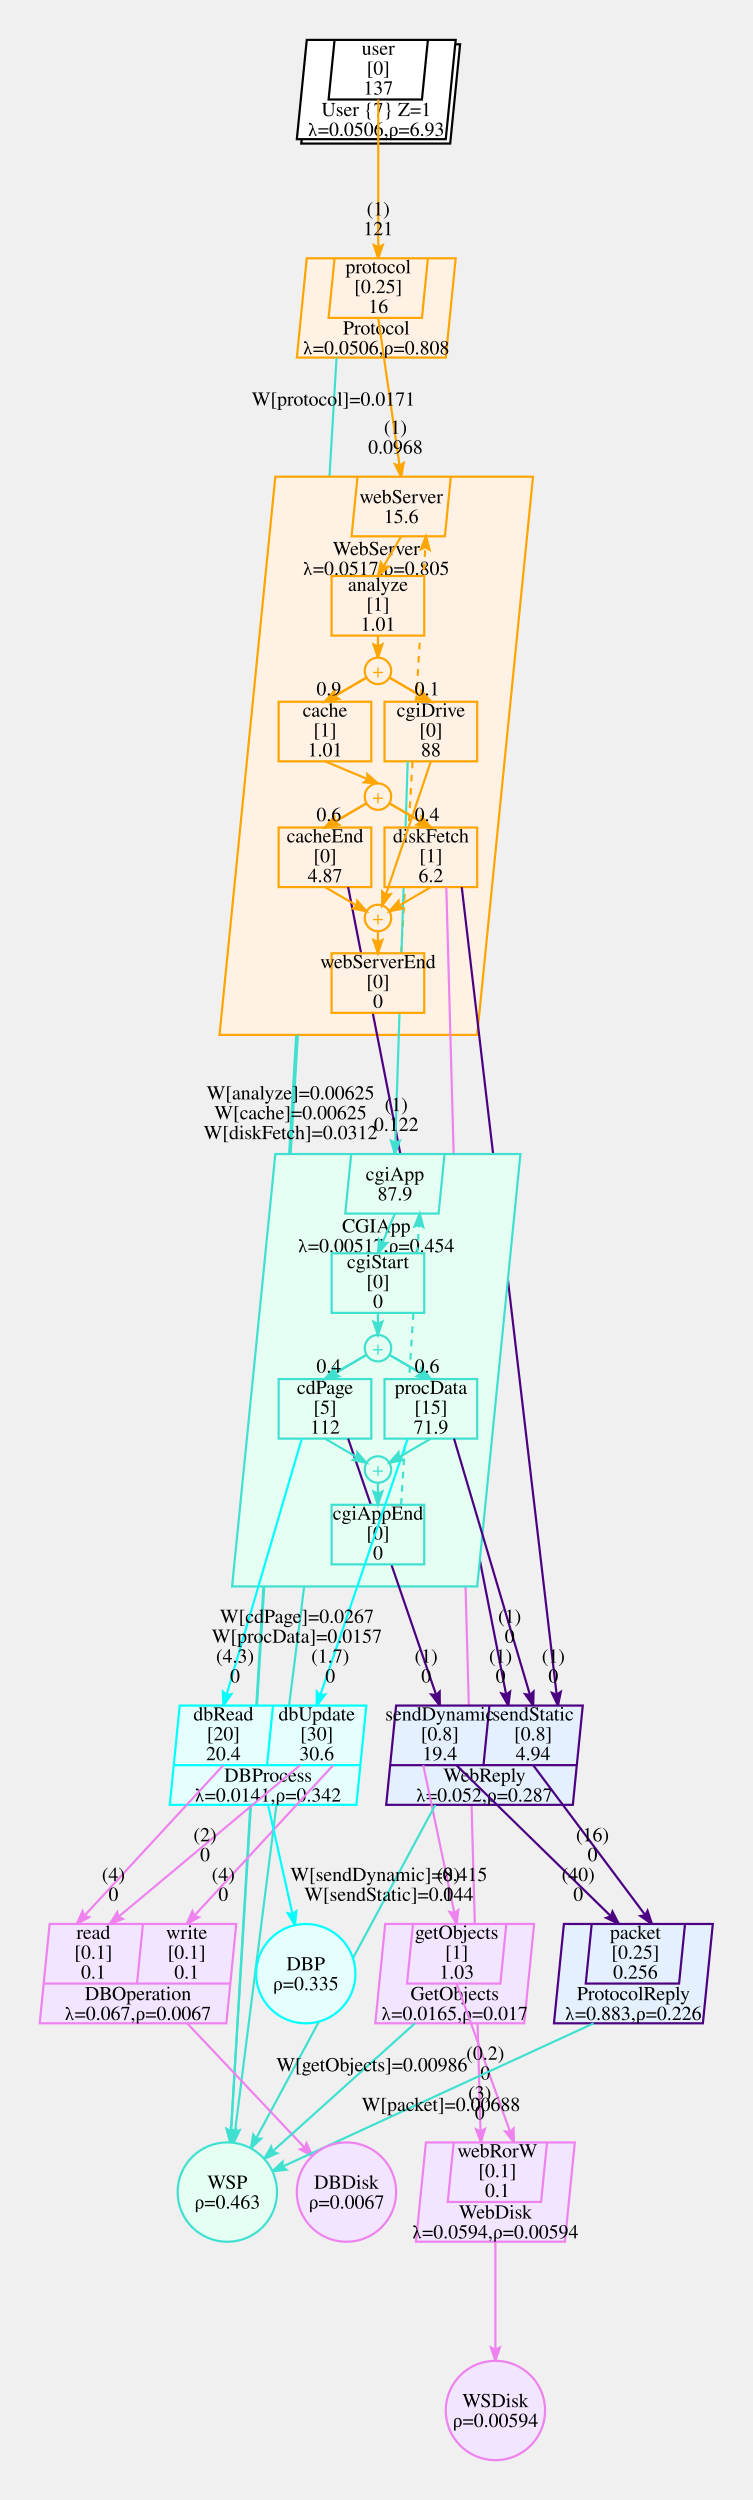
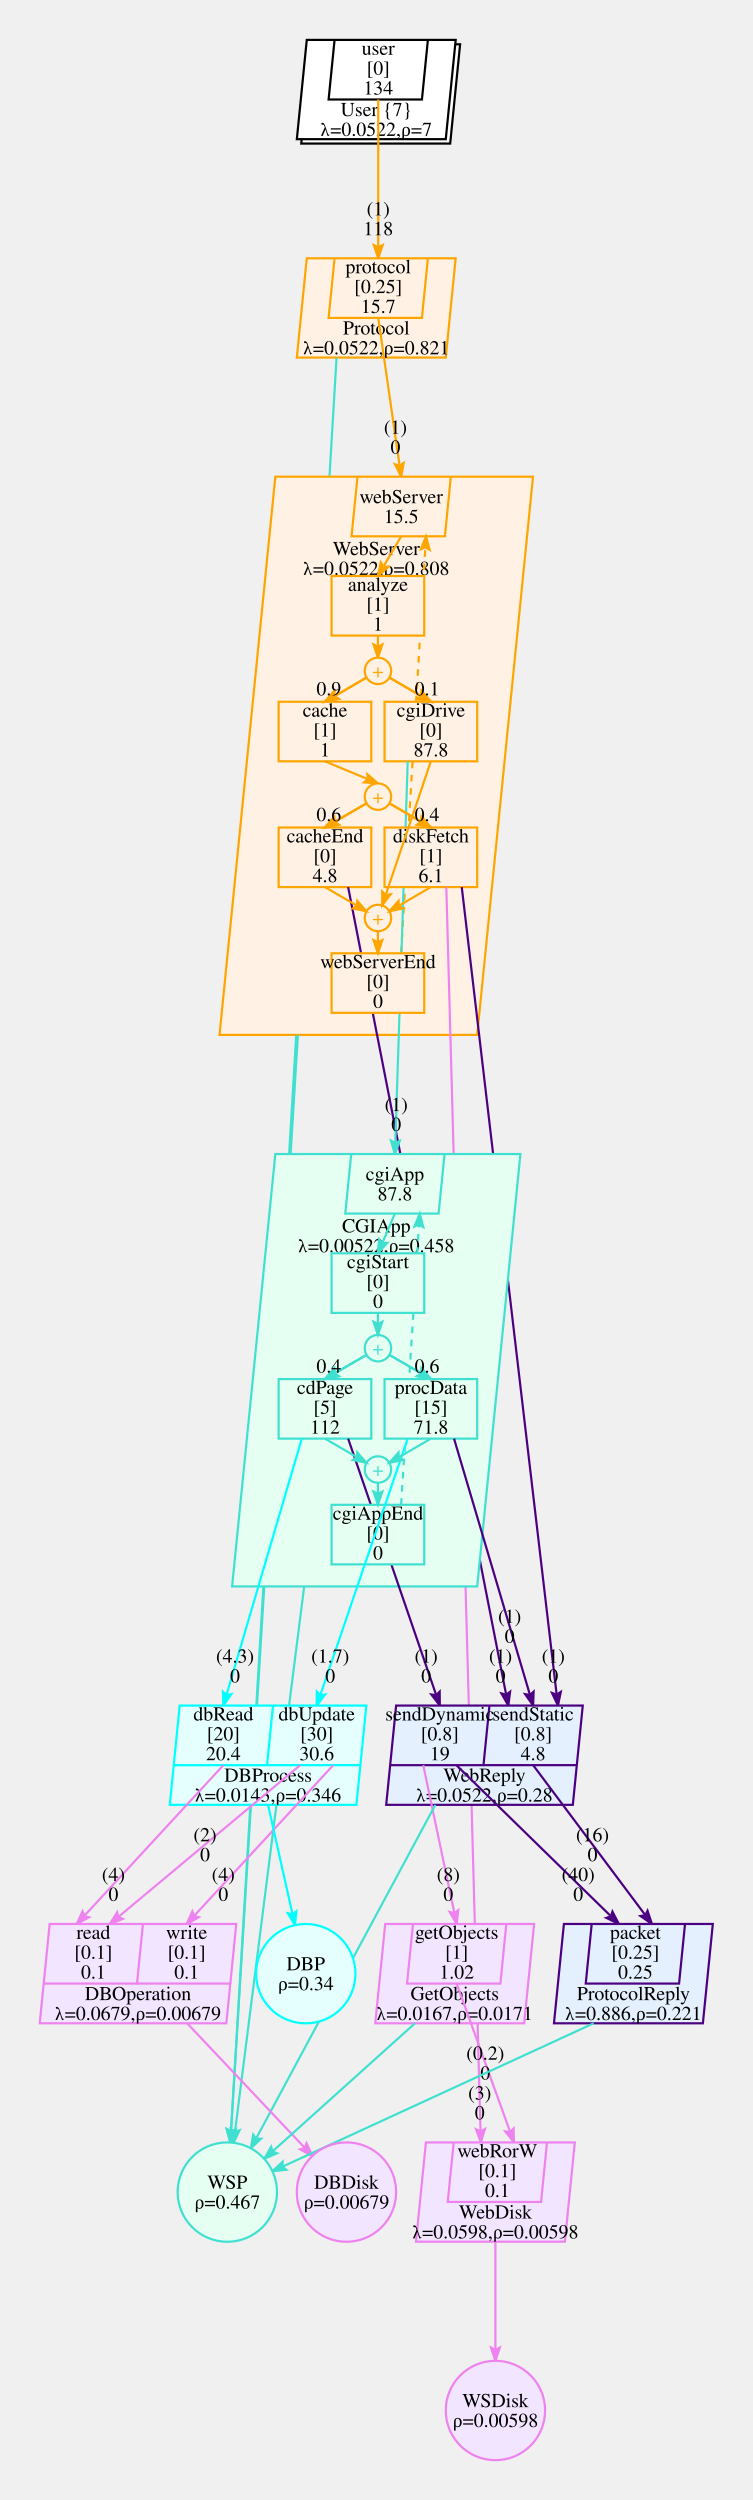
<svg xmlns="http://www.w3.org/2000/svg" width="4.737in" height="15.736in" viewBox="0 0 8528 28325">
  <polygon fill="#ffffff" stroke="black" stroke-width="25" points="3526.25,500 5213.75,500 5101.25,1625 3413.75,1625 " />
  <polygon fill="#ffffff" stroke="black" stroke-width="25" points="3476.25,450 5163.75,450 5051.25,1575 3363.75,1575 " />
-   <text x="4264" y="1538" font-family="Times" font-style="Roman" font-size="225" fill="black" text-anchor="middle">λ=0.0506,ρ=6.93</text>
-   <text x="4264" y="1313" font-family="Times" font-style="Roman" font-size="225" fill="black" text-anchor="middle">User {7} Z=1</text>
+   <text x="4264" y="1538" font-family="Times" font-style="Roman" font-size="225" fill="black" text-anchor="middle">λ=0.0522,ρ=7</text>
+   <text x="4264" y="1313" font-family="Times" font-style="Roman" font-size="225" fill="black" text-anchor="middle">User {7}</text>
  <polyline stroke="black" stroke-width="25" fill="none" points="3791.25,450 3723.75,1125 4781.25,1125 4848.75,450 " />
-   <text x="4286" y="1069" font-family="Times" font-style="Roman" font-size="225" fill="black" text-anchor="middle">137</text>
+   <text x="4286" y="1069" font-family="Times" font-style="Roman" font-size="225" fill="black" text-anchor="middle">134</text>
  <text x="4286" y="844" font-family="Times" font-style="Roman" font-size="225" fill="black" text-anchor="middle">[0]</text>
  <text x="4286" y="619" font-family="Times" font-style="Roman" font-size="225" fill="black" text-anchor="middle">user</text>
  <line x1="4286.25" y1="1125" x2="4286.25" y2="2925" stroke="Orange" stroke-width="25" />
  <polygon fill="Orange" stroke="Orange" stroke-width="25" points="4286.25,2925 4336.25,2775 4286.25,2800 4236.25,2775 " />
-   <text x="4286" y="2663" font-family="Times" font-style="Roman" font-size="225" fill="black" text-anchor="middle">121</text>
+   <text x="4286" y="2663" font-family="Times" font-style="Roman" font-size="225" fill="black" text-anchor="middle">118</text>
  <text x="4286" y="2438" font-family="Times" font-style="Roman" font-size="225" fill="black" text-anchor="middle">(1)</text>
  <polygon fill="#fff2e5" stroke="Orange" stroke-width="25" points="3476.25,2925 5163.75,2925 5051.25,4050 3363.75,4050 " />
-   <text x="4264" y="4013" font-family="Times" font-style="Roman" font-size="225" fill="black" text-anchor="middle">λ=0.0506,ρ=0.808</text>
+   <text x="4264" y="4013" font-family="Times" font-style="Roman" font-size="225" fill="black" text-anchor="middle">λ=0.0522,ρ=0.821</text>
  <text x="4264" y="3788" font-family="Times" font-style="Roman" font-size="225" fill="black" text-anchor="middle">Protocol</text>
  <polyline stroke="Orange" stroke-width="25" fill="none" points="3791.25,2925 3723.75,3600 4781.25,3600 4848.75,2925 " />
-   <text x="4286" y="3544" font-family="Times" font-style="Roman" font-size="225" fill="black" text-anchor="middle">16</text>
+   <text x="4286" y="3544" font-family="Times" font-style="Roman" font-size="225" fill="black" text-anchor="middle">15.7</text>
  <text x="4286" y="3319" font-family="Times" font-style="Roman" font-size="225" fill="black" text-anchor="middle">[0.25]</text>
  <text x="4286" y="3094" font-family="Times" font-style="Roman" font-size="225" fill="black" text-anchor="middle">protocol</text>
  <line x1="4286.25" y1="3600" x2="4546.25" y2="5400" stroke="Orange" stroke-width="25" />
  <polygon fill="Orange" stroke="Orange" stroke-width="25" points="4546.25,5400 4574.29,5244.39 4528.38,5276.28 4475.32,5258.69 " />
-   <text x="4481" y="5138" font-family="Times" font-style="Roman" font-size="225" fill="black" text-anchor="middle">0.0968</text>
+   <text x="4481" y="5138" font-family="Times" font-style="Roman" font-size="225" fill="black" text-anchor="middle">0</text>
  <text x="4481" y="4913" font-family="Times" font-style="Roman" font-size="225" fill="black" text-anchor="middle">(1)</text>
  <line x1="3813.75" y1="4050" x2="2609.68" y2="24276" stroke="Turquoise" stroke-width="25" />
  <polygon fill="Turquoise" stroke="Turquoise" stroke-width="25" points="2609.68,24276 2668.5,24129.2 2617.11,24151.2 2568.68,24123.3 " />
-   <text x="3778" y="4594" font-family="Times" font-style="Roman" font-size="225" fill="black" text-anchor="middle">W[protocol]=0.0171</text>
  <polygon fill="#fff2e5" stroke="Orange" stroke-width="25" points="3120,5400 6040,5400 5407.5,11725 2487.5,11725 " />
-   <text x="4264" y="6513" font-family="Times" font-style="Roman" font-size="225" fill="black" text-anchor="middle">λ=0.0517,ρ=0.805</text>
+   <text x="4264" y="6513" font-family="Times" font-style="Roman" font-size="225" fill="black" text-anchor="middle">λ=0.0522,ρ=0.808</text>
  <text x="4264" y="6288" font-family="Times" font-style="Roman" font-size="225" fill="black" text-anchor="middle">WebServer</text>
  <polyline stroke="Orange" stroke-width="25" fill="none" points="4051.25,5400 3983.75,6075 5041.25,6075 5108.75,5400 " />
-   <text x="4546" y="5925" font-family="Times" font-style="Roman" font-size="225" fill="black" text-anchor="middle">15.6</text>
+   <text x="4546" y="5925" font-family="Times" font-style="Roman" font-size="225" fill="black" text-anchor="middle">15.5</text>
  <text x="4546" y="5700" font-family="Times" font-style="Roman" font-size="225" fill="black" text-anchor="middle">webServer</text>
  <line x1="4546.25" y1="6075" x2="4282.5" y2="6525" stroke="Orange" stroke-width="25" />
  <polygon fill="Orange" stroke="Orange" stroke-width="25" points="4282.5,6525 4401.49,6420.87 4345.71,6417.16 4315.21,6370.31 " />
  <line x1="4545" y1="10800" x2="4827.5" y2="6075" stroke-dasharray="75" stroke="Orange" stroke-width="25" />
  <polygon fill="Orange" stroke="Orange" stroke-width="25" points="4827.5,6075 4768.64,6221.75 4820.04,6199.78 4868.46,6227.72 " />
  <polygon fill="#fff2e5" stroke="Orange" stroke-width="25" points="3757.5,7200 3757.5,6525 4807.5,6525 4807.5,7200 3757.5,7200 " />
-   <text x="4283" y="7144" font-family="Times" font-style="Roman" font-size="225" fill="black" text-anchor="middle">1.01</text>
+   <text x="4283" y="7144" font-family="Times" font-style="Roman" font-size="225" fill="black" text-anchor="middle">1</text>
  <text x="4283" y="6919" font-family="Times" font-style="Roman" font-size="225" fill="black" text-anchor="middle">[1]</text>
  <text x="4283" y="6694" font-family="Times" font-style="Roman" font-size="225" fill="black" text-anchor="middle">analyze</text>
  <polygon fill="#fff2e5" stroke="Orange" stroke-width="25" points="3157.5,8625 3157.5,7950 4207.5,7950 4207.5,8625 3157.5,8625 " />
-   <text x="3683" y="8569" font-family="Times" font-style="Roman" font-size="225" fill="black" text-anchor="middle">1.01</text>
+   <text x="3683" y="8569" font-family="Times" font-style="Roman" font-size="225" fill="black" text-anchor="middle">1</text>
  <text x="3683" y="8344" font-family="Times" font-style="Roman" font-size="225" fill="black" text-anchor="middle">[1]</text>
  <text x="3683" y="8119" font-family="Times" font-style="Roman" font-size="225" fill="black" text-anchor="middle">cache</text>
  <polygon fill="#fff2e5" stroke="Orange" stroke-width="25" points="3157.5,10050 3157.5,9375 4207.5,9375 4207.5,10050 3157.5,10050 " />
  <line x1="3945" y1="10050" x2="5760" y2="19325" stroke="Indigo" stroke-width="25" />
  <polygon fill="Indigo" stroke="Indigo" stroke-width="25" points="5760,19325 5780.26,19168.2 5735.99,19202.3 5682.12,19187.4 " />
  <text x="5672" y="19063" font-family="Times" font-style="Roman" font-size="225" fill="black" text-anchor="middle">0</text>
  <text x="5672" y="18838" font-family="Times" font-style="Roman" font-size="225" fill="black" text-anchor="middle">(1)</text>
-   <text x="3683" y="9994" font-family="Times" font-style="Roman" font-size="225" fill="black" text-anchor="middle">4.87</text>
+   <text x="3683" y="9994" font-family="Times" font-style="Roman" font-size="225" fill="black" text-anchor="middle">4.8</text>
  <text x="3683" y="9769" font-family="Times" font-style="Roman" font-size="225" fill="black" text-anchor="middle">[0]</text>
  <text x="3683" y="9544" font-family="Times" font-style="Roman" font-size="225" fill="black" text-anchor="middle">cacheEnd</text>
  <polygon fill="#fff2e5" stroke="Orange" stroke-width="25" points="4357.5,8625 4357.5,7950 5407.5,7950 5407.5,8625 4357.5,8625 " />
  <line x1="4620" y1="8625" x2="4475" y2="13075" stroke="Turquoise" stroke-width="25" />
  <polygon fill="Turquoise" stroke="Turquoise" stroke-width="25" points="4475,13075 4529.86,12926.7 4479.07,12950.1 4429.91,12923.5 " />
-   <text x="4490" y="12813" font-family="Times" font-style="Roman" font-size="225" fill="black" text-anchor="middle">0.122</text>
+   <text x="4490" y="12813" font-family="Times" font-style="Roman" font-size="225" fill="black" text-anchor="middle">0</text>
  <text x="4490" y="12588" font-family="Times" font-style="Roman" font-size="225" fill="black" text-anchor="middle">(1)</text>
-   <text x="4883" y="8569" font-family="Times" font-style="Roman" font-size="225" fill="black" text-anchor="middle">88</text>
+   <text x="4883" y="8569" font-family="Times" font-style="Roman" font-size="225" fill="black" text-anchor="middle">87.8</text>
  <text x="4883" y="8344" font-family="Times" font-style="Roman" font-size="225" fill="black" text-anchor="middle">[0]</text>
  <text x="4883" y="8119" font-family="Times" font-style="Roman" font-size="225" fill="black" text-anchor="middle">cgiDrive</text>
  <polygon fill="#fff2e5" stroke="Orange" stroke-width="25" points="4357.5,10050 4357.5,9375 5407.5,9375 5407.5,10050 4357.5,10050 " />
  <line x1="5057.5" y1="10050" x2="5448.75" y2="24275" stroke="Violet" stroke-width="25" />
  <polygon fill="Violet" stroke="Violet" stroke-width="25" points="5448.75,24275 5494.61,24123.7 5445.31,24150 5394.64,24126.4 " />
  <text x="5436" y="24013" font-family="Times" font-style="Roman" font-size="225" fill="black" text-anchor="middle">0</text>
  <text x="5436" y="23788" font-family="Times" font-style="Roman" font-size="225" fill="black" text-anchor="middle">(3)</text>
  <line x1="5232.5" y1="10050" x2="6322.5" y2="19325" stroke="Indigo" stroke-width="25" />
  <polygon fill="Indigo" stroke="Indigo" stroke-width="25" points="6322.5,19325 6354.65,19170.2 6307.91,19200.9 6255.33,19181.9 " />
  <text x="6270" y="19063" font-family="Times" font-style="Roman" font-size="225" fill="black" text-anchor="middle">0</text>
  <text x="6270" y="18838" font-family="Times" font-style="Roman" font-size="225" fill="black" text-anchor="middle">(1)</text>
-   <text x="4883" y="9994" font-family="Times" font-style="Roman" font-size="225" fill="black" text-anchor="middle">6.2</text>
+   <text x="4883" y="9994" font-family="Times" font-style="Roman" font-size="225" fill="black" text-anchor="middle">6.1</text>
  <text x="4883" y="9769" font-family="Times" font-style="Roman" font-size="225" fill="black" text-anchor="middle">[1]</text>
  <text x="4883" y="9544" font-family="Times" font-style="Roman" font-size="225" fill="black" text-anchor="middle">diskFetch</text>
  <polygon fill="#fff2e5" stroke="Orange" stroke-width="25" points="3757.5,11475 3757.5,10800 4807.5,10800 4807.5,11475 3757.5,11475 " />
  <text x="4283" y="11419" font-family="Times" font-style="Roman" font-size="225" fill="black" text-anchor="middle">0</text>
  <text x="4283" y="11194" font-family="Times" font-style="Roman" font-size="225" fill="black" text-anchor="middle">[0]</text>
  <text x="4283" y="10969" font-family="Times" font-style="Roman" font-size="225" fill="black" text-anchor="middle">webServerEnd</text>
  <line x1="4282.5" y1="7200" x2="4282.5" y2="7450" stroke="Orange" stroke-width="25" />
  <polygon fill="Orange" stroke="Orange" stroke-width="25" points="4282.5,7450 4332.5,7300 4282.5,7325 4232.5,7300 " />
  <line x1="3682.5" y1="8625" x2="4282.5" y2="8875" stroke="Orange" stroke-width="25" />
  <polygon fill="Orange" stroke="Orange" stroke-width="25" points="4282.5,8875 4163.27,8771.15 4167.12,8826.92 4124.81,8863.46 " />
  <circle cx="4283" cy="7600" r="150" fill="#fff2e5" stroke="Orange" stroke-width="25" />
  <text x="4283" y="7675" font-family="Times" font-style="Roman" font-size="225" fill="Orange" text-anchor="middle">+</text>
  <line x1="4152.93" y1="7675.58" x2="3682.5" y2="7950" stroke="Orange" stroke-width="25" />
  <polygon fill="Orange" stroke="Orange" stroke-width="25" points="3682.5,7950 3837.26,7917.61 3790.47,7887.02 3786.87,7831.23 " />
  <line x1="4412.07" y1="7675.58" x2="4882.5" y2="7950" stroke="Orange" stroke-width="25" />
  <polygon fill="Orange" stroke="Orange" stroke-width="25" points="4882.5,7950 4778.13,7831.23 4774.53,7887.02 4727.74,7917.61 " />
  <line x1="4152.93" y1="7675.58" x2="3682.5" y2="7950" stroke="Orange" stroke-width="25" />
  <polygon fill="Orange" stroke="Orange" stroke-width="25" points="3682.5,7950 3837.26,7917.61 3790.47,7887.02 3786.87,7831.23 " />
  <line x1="4412.07" y1="7675.58" x2="4882.5" y2="7950" stroke="Orange" stroke-width="25" />
  <polygon fill="Orange" stroke="Orange" stroke-width="25" points="4882.5,7950 4778.13,7831.23 4774.53,7887.02 4727.74,7917.61 " />
  <text x="3726" y="7877" font-family="Times" font-style="Roman" font-size="225" fill="black" text-anchor="middle">0.9</text>
  <text x="4839" y="7877" font-family="Times" font-style="Roman" font-size="225" fill="black" text-anchor="middle">0.1</text>
  <circle cx="4283" cy="10400" r="150" fill="#fff2e5" stroke="Orange" stroke-width="25" />
  <text x="4283" y="10475" font-family="Times" font-style="Roman" font-size="225" fill="Orange" text-anchor="middle">+</text>
  <line x1="3682.5" y1="10050" x2="4152.93" y2="10324.4" stroke="Orange" stroke-width="25" />
  <polygon fill="Orange" stroke="Orange" stroke-width="25" points="4152.93,10324.4 4048.56,10205.6 4044.96,10261.4 3998.17,10292 " />
  <line x1="4882.5" y1="8625" x2="4330.53" y2="10257.9" stroke="Orange" stroke-width="25" />
  <polygon fill="Orange" stroke="Orange" stroke-width="25" points="4330.53,10257.9 4425.94,10131.8 4370.56,10139.5 4331.2,10099.8 " />
  <line x1="4882.5" y1="10050" x2="4412.07" y2="10324.4" stroke="Orange" stroke-width="25" />
  <polygon fill="Orange" stroke="Orange" stroke-width="25" points="4412.07,10324.4 4566.83,10292 4520.04,10261.4 4516.44,10205.6 " />
  <circle cx="4283" cy="9025" r="150" fill="#fff2e5" stroke="Orange" stroke-width="25" />
  <text x="4283" y="9100" font-family="Times" font-style="Roman" font-size="225" fill="Orange" text-anchor="middle">+</text>
  <line x1="4152.93" y1="9100.58" x2="3682.5" y2="9375" stroke="Orange" stroke-width="25" />
  <polygon fill="Orange" stroke="Orange" stroke-width="25" points="3682.5,9375 3837.26,9342.61 3790.47,9312.02 3786.87,9256.23 " />
  <line x1="4412.07" y1="9100.58" x2="4882.5" y2="9375" stroke="Orange" stroke-width="25" />
  <polygon fill="Orange" stroke="Orange" stroke-width="25" points="4882.5,9375 4778.13,9256.23 4774.53,9312.02 4727.74,9342.61 " />
  <line x1="4152.93" y1="9100.58" x2="3682.5" y2="9375" stroke="Orange" stroke-width="25" />
  <polygon fill="Orange" stroke="Orange" stroke-width="25" points="3682.5,9375 3837.26,9342.61 3790.47,9312.02 3786.87,9256.23 " />
  <line x1="4412.07" y1="9100.58" x2="4882.5" y2="9375" stroke="Orange" stroke-width="25" />
  <polygon fill="Orange" stroke="Orange" stroke-width="25" points="4882.5,9375 4778.13,9256.23 4774.53,9312.02 4727.74,9342.61 " />
  <text x="3726" y="9302" font-family="Times" font-style="Roman" font-size="225" fill="black" text-anchor="middle">0.6</text>
  <text x="4839" y="9302" font-family="Times" font-style="Roman" font-size="225" fill="black" text-anchor="middle">0.4</text>
  <line x1="4282.5" y1="10550" x2="4282.5" y2="10800" stroke="Orange" stroke-width="25" />
  <polygon fill="Orange" stroke="Orange" stroke-width="25" points="4282.5,10800 4332.5,10650 4282.5,10675 4232.5,10650 " />
  <line x1="3375.62" y1="11725" x2="2610.48" y2="24276" stroke="Turquoise" stroke-width="25" />
  <polygon fill="Turquoise" stroke="Turquoise" stroke-width="25" points="2610.48,24276 2669.51,24129.4 2618.08,24151.3 2569.7,24123.3 " />
-   <text x="3292" y="12906" font-family="Times" font-style="Roman" font-size="225" fill="black" text-anchor="middle">W[diskFetch]=0.0312</text>
-   <text x="3292" y="12681" font-family="Times" font-style="Roman" font-size="225" fill="black" text-anchor="middle">W[cache]=0.00625</text>
-   <text x="3292" y="12456" font-family="Times" font-style="Roman" font-size="225" fill="black" text-anchor="middle">W[analyze]=0.00625</text>
  <polygon fill="#e5fff2" stroke="Turquoise" stroke-width="25" points="3120,13075 5897.5,13075 5407.5,17975 2630,17975 " />
-   <text x="4264" y="14188" font-family="Times" font-style="Roman" font-size="225" fill="black" text-anchor="middle">λ=0.00517,ρ=0.454</text>
+   <text x="4264" y="14188" font-family="Times" font-style="Roman" font-size="225" fill="black" text-anchor="middle">λ=0.00522,ρ=0.458</text>
  <text x="4264" y="13963" font-family="Times" font-style="Roman" font-size="225" fill="black" text-anchor="middle">CGIApp</text>
  <polyline stroke="Turquoise" stroke-width="25" fill="none" points="3980,13075 3912.5,13750 4970,13750 5037.5,13075 " />
-   <text x="4475" y="13600" font-family="Times" font-style="Roman" font-size="225" fill="black" text-anchor="middle">87.9</text>
+   <text x="4475" y="13600" font-family="Times" font-style="Roman" font-size="225" fill="black" text-anchor="middle">87.8</text>
  <text x="4475" y="13375" font-family="Times" font-style="Roman" font-size="225" fill="black" text-anchor="middle">cgiApp</text>
  <line x1="4475" y1="13750" x2="4282.5" y2="14200" stroke="Turquoise" stroke-width="25" />
  <polygon fill="Turquoise" stroke="Turquoise" stroke-width="25" points="4282.5,14200 4387.47,14081.8 4331.66,14085.1 4295.52,14042.4 " />
  <line x1="4545" y1="17050" x2="4756.25" y2="13750" stroke-dasharray="75" stroke="Turquoise" stroke-width="25" />
  <polygon fill="Turquoise" stroke="Turquoise" stroke-width="25" points="4756.25,13750 4696.77,13896.5 4748.26,13874.7 4796.57,13902.9 " />
  <polygon fill="#e5fff2" stroke="Turquoise" stroke-width="25" points="3157.5,16300 3157.5,15625 4207.5,15625 4207.5,16300 3157.5,16300 " />
  <line x1="3420" y1="16300" x2="2531.25" y2="19325" stroke="Cyan" stroke-width="25" />
  <polygon fill="Cyan" stroke="Cyan" stroke-width="25" points="2531.25,19325 2621.51,19195.2 2566.49,19205.1 2525.56,19167 " />
  <text x="2663" y="19063" font-family="Times" font-style="Roman" font-size="225" fill="black" text-anchor="middle">0</text>
  <text x="2663" y="18838" font-family="Times" font-style="Roman" font-size="225" fill="black" text-anchor="middle">(4.3)</text>
  <line x1="3945" y1="16300" x2="4983.75" y2="19325" stroke="Indigo" stroke-width="25" />
  <polygon fill="Indigo" stroke="Indigo" stroke-width="25" points="4983.75,19325 4982.32,19166.9 4943.15,19206.8 4887.74,19199.4 " />
  <text x="4829" y="19063" font-family="Times" font-style="Roman" font-size="225" fill="black" text-anchor="middle">0</text>
  <text x="4829" y="18838" font-family="Times" font-style="Roman" font-size="225" fill="black" text-anchor="middle">(1)</text>
  <text x="3683" y="16244" font-family="Times" font-style="Roman" font-size="225" fill="black" text-anchor="middle">112</text>
  <text x="3683" y="16019" font-family="Times" font-style="Roman" font-size="225" fill="black" text-anchor="middle">[5]</text>
  <text x="3683" y="15794" font-family="Times" font-style="Roman" font-size="225" fill="black" text-anchor="middle">cdPage</text>
  <polygon fill="#e5fff2" stroke="Turquoise" stroke-width="25" points="3757.5,17725 3757.5,17050 4807.5,17050 4807.5,17725 3757.5,17725 " />
  <text x="4283" y="17669" font-family="Times" font-style="Roman" font-size="225" fill="black" text-anchor="middle">0</text>
  <text x="4283" y="17444" font-family="Times" font-style="Roman" font-size="225" fill="black" text-anchor="middle">[0]</text>
  <text x="4283" y="17219" font-family="Times" font-style="Roman" font-size="225" fill="black" text-anchor="middle">cgiAppEnd</text>
  <polygon fill="#e5fff2" stroke="Turquoise" stroke-width="25" points="3757.5,14875 3757.5,14200 4807.5,14200 4807.5,14875 3757.5,14875 " />
  <text x="4283" y="14819" font-family="Times" font-style="Roman" font-size="225" fill="black" text-anchor="middle">0</text>
  <text x="4283" y="14594" font-family="Times" font-style="Roman" font-size="225" fill="black" text-anchor="middle">[0]</text>
  <text x="4283" y="14369" font-family="Times" font-style="Roman" font-size="225" fill="black" text-anchor="middle">cgiStart</text>
  <polygon fill="#e5fff2" stroke="Turquoise" stroke-width="25" points="4357.5,16300 4357.5,15625 5407.5,15625 5407.5,16300 4357.5,16300 " />
  <line x1="4620" y1="16300" x2="3588.75" y2="19325" stroke="Cyan" stroke-width="25" />
  <polygon fill="Cyan" stroke="Cyan" stroke-width="25" points="3588.75,19325 3684.48,19199.2 3629.08,19206.7 3589.83,19166.9 " />
  <text x="3742" y="19063" font-family="Times" font-style="Roman" font-size="225" fill="black" text-anchor="middle">0</text>
  <text x="3742" y="18838" font-family="Times" font-style="Roman" font-size="225" fill="black" text-anchor="middle">(1.7)</text>
  <line x1="5145" y1="16300" x2="6041.25" y2="19325" stroke="Indigo" stroke-width="25" />
  <polygon fill="Indigo" stroke="Indigo" stroke-width="25" points="6041.25,19325 6046.58,19167 6005.74,19205.1 5950.7,19195.4 " />
  <text x="5775" y="18613" font-family="Times" font-style="Roman" font-size="225" fill="black" text-anchor="middle">0</text>
  <text x="5775" y="18388" font-family="Times" font-style="Roman" font-size="225" fill="black" text-anchor="middle">(1)</text>
-   <text x="4883" y="16244" font-family="Times" font-style="Roman" font-size="225" fill="black" text-anchor="middle">71.9</text>
+   <text x="4883" y="16244" font-family="Times" font-style="Roman" font-size="225" fill="black" text-anchor="middle">71.8</text>
  <text x="4883" y="16019" font-family="Times" font-style="Roman" font-size="225" fill="black" text-anchor="middle">[15]</text>
  <text x="4883" y="15794" font-family="Times" font-style="Roman" font-size="225" fill="black" text-anchor="middle">procData</text>
  <circle cx="4283" cy="16650" r="150" fill="#e5fff2" stroke="Turquoise" stroke-width="25" />
  <text x="4283" y="16725" font-family="Times" font-style="Roman" font-size="225" fill="Turquoise" text-anchor="middle">+</text>
  <line x1="4882.5" y1="16300" x2="4412.07" y2="16574.4" stroke="Turquoise" stroke-width="25" />
  <polygon fill="Turquoise" stroke="Turquoise" stroke-width="25" points="4412.07,16574.4 4566.83,16542 4520.04,16511.4 4516.44,16455.6 " />
  <line x1="3682.5" y1="16300" x2="4152.93" y2="16574.4" stroke="Turquoise" stroke-width="25" />
  <polygon fill="Turquoise" stroke="Turquoise" stroke-width="25" points="4152.93,16574.4 4048.56,16455.6 4044.96,16511.4 3998.17,16542 " />
  <circle cx="4283" cy="15275" r="150" fill="#e5fff2" stroke="Turquoise" stroke-width="25" />
  <text x="4283" y="15350" font-family="Times" font-style="Roman" font-size="225" fill="Turquoise" text-anchor="middle">+</text>
  <line x1="4412.07" y1="15350.6" x2="4882.5" y2="15625" stroke="Turquoise" stroke-width="25" />
  <polygon fill="Turquoise" stroke="Turquoise" stroke-width="25" points="4882.5,15625 4778.13,15506.2 4774.53,15562 4727.74,15592.6 " />
  <line x1="4152.93" y1="15350.6" x2="3682.5" y2="15625" stroke="Turquoise" stroke-width="25" />
  <polygon fill="Turquoise" stroke="Turquoise" stroke-width="25" points="3682.5,15625 3837.26,15592.6 3790.47,15562 3786.87,15506.2 " />
  <line x1="4412.07" y1="15350.6" x2="4882.5" y2="15625" stroke="Turquoise" stroke-width="25" />
  <polygon fill="Turquoise" stroke="Turquoise" stroke-width="25" points="4882.5,15625 4778.13,15506.2 4774.53,15562 4727.74,15592.6 " />
  <line x1="4152.93" y1="15350.6" x2="3682.5" y2="15625" stroke="Turquoise" stroke-width="25" />
  <polygon fill="Turquoise" stroke="Turquoise" stroke-width="25" points="3682.5,15625 3837.26,15592.6 3790.47,15562 3786.87,15506.2 " />
  <text x="4839" y="15552" font-family="Times" font-style="Roman" font-size="225" fill="black" text-anchor="middle">0.6</text>
  <text x="3726" y="15552" font-family="Times" font-style="Roman" font-size="225" fill="black" text-anchor="middle">0.4</text>
  <line x1="4282.5" y1="16800" x2="4282.5" y2="17050" stroke="Turquoise" stroke-width="25" />
  <polygon fill="Turquoise" stroke="Turquoise" stroke-width="25" points="4282.5,17050 4332.5,16900 4282.5,16925 4232.5,16900 " />
  <line x1="4282.5" y1="14875" x2="4282.5" y2="15125" stroke="Turquoise" stroke-width="25" />
  <polygon fill="Turquoise" stroke="Turquoise" stroke-width="25" points="4282.5,15125 4332.5,14975 4282.5,15000 4232.5,14975 " />
  <line x1="3446.88" y1="17975" x2="2647.05" y2="24279.5" stroke="Turquoise" stroke-width="25" />
  <polygon fill="Turquoise" stroke="Turquoise" stroke-width="25" points="2647.05,24279.5 2715.53,24137 2662.78,24155.5 2616.32,24124.4 " />
-   <text x="3364" y="18613" font-family="Times" font-style="Roman" font-size="225" fill="black" text-anchor="middle">W[procData]=0.0157</text>
-   <text x="3364" y="18388" font-family="Times" font-style="Roman" font-size="225" fill="black" text-anchor="middle">W[cdPage]=0.0267</text>
  <polygon fill="#e5ffff" stroke="Cyan" stroke-width="25" points="2036.25,19325 4151.25,19325 4038.75,20450 1923.75,20450 " />
-   <text x="3038" y="20413" font-family="Times" font-style="Roman" font-size="225" fill="black" text-anchor="middle">λ=0.0141,ρ=0.342</text>
+   <text x="3038" y="20413" font-family="Times" font-style="Roman" font-size="225" fill="black" text-anchor="middle">λ=0.0143,ρ=0.346</text>
  <text x="3038" y="20188" font-family="Times" font-style="Roman" font-size="225" fill="black" text-anchor="middle">DBProcess</text>
  <polyline stroke="Cyan" stroke-width="25" fill="none" points="1968.75,20000 3026.25,20000 3093.75,19325 " />
  <text x="2531" y="19944" font-family="Times" font-style="Roman" font-size="225" fill="black" text-anchor="middle">20.4</text>
  <text x="2531" y="19719" font-family="Times" font-style="Roman" font-size="225" fill="black" text-anchor="middle">[20]</text>
  <text x="2531" y="19494" font-family="Times" font-style="Roman" font-size="225" fill="black" text-anchor="middle">dbRead</text>
  <line x1="2531.25" y1="20000" x2="870" y2="21800" stroke="Violet" stroke-width="25" />
  <polygon fill="Violet" stroke="Violet" stroke-width="25" points="870,21800 1008.48,21723.7 954.777,21708.1 934.989,21655.9 " />
  <text x="1285" y="21538" font-family="Times" font-style="Roman" font-size="225" fill="black" text-anchor="middle">0</text>
  <text x="1285" y="21313" font-family="Times" font-style="Roman" font-size="225" fill="black" text-anchor="middle">(4)</text>
  <line x1="3026.25" y1="20000" x2="4083.75" y2="20000" stroke="Cyan" stroke-width="25" />
  <text x="3589" y="19944" font-family="Times" font-style="Roman" font-size="225" fill="black" text-anchor="middle">30.6</text>
  <text x="3589" y="19719" font-family="Times" font-style="Roman" font-size="225" fill="black" text-anchor="middle">[30]</text>
  <text x="3589" y="19494" font-family="Times" font-style="Roman" font-size="225" fill="black" text-anchor="middle">dbUpdate</text>
  <line x1="3401.25" y1="20000" x2="1245" y2="21800" stroke="Violet" stroke-width="25" />
  <polygon fill="Violet" stroke="Violet" stroke-width="25" points="1245,21800 1392.19,21742.3 1340.96,21719.9 1328.11,21665.5 " />
  <text x="2323" y="21088" font-family="Times" font-style="Roman" font-size="225" fill="black" text-anchor="middle">0</text>
  <text x="2323" y="20863" font-family="Times" font-style="Roman" font-size="225" fill="black" text-anchor="middle">(2)</text>
  <line x1="3776.25" y1="20000" x2="2115" y2="21800" stroke="Violet" stroke-width="25" />
  <polygon fill="Violet" stroke="Violet" stroke-width="25" points="2115,21800 2253.48,21723.7 2199.78,21708.1 2179.99,21655.9 " />
  <text x="2530" y="21538" font-family="Times" font-style="Roman" font-size="225" fill="black" text-anchor="middle">0</text>
  <text x="2530" y="21313" font-family="Times" font-style="Roman" font-size="225" fill="black" text-anchor="middle">(4)</text>
  <line x1="3037.5" y1="20450" x2="3342.29" y2="21813.5" stroke="Cyan" stroke-width="25" />
  <polygon fill="Cyan" stroke="Cyan" stroke-width="25" points="3342.29,21813.5 3358.37,21656.3 3315.02,21691.6 3260.78,21678.1 " />
  <polygon fill="#e5f0ff" stroke="Indigo" stroke-width="25" points="4488.75,19325 6603.75,19325 6491.25,20450 4376.25,20450 " />
-   <text x="5490" y="20413" font-family="Times" font-style="Roman" font-size="225" fill="black" text-anchor="middle">λ=0.052,ρ=0.287</text>
+   <text x="5490" y="20413" font-family="Times" font-style="Roman" font-size="225" fill="black" text-anchor="middle">λ=0.0522,ρ=0.28</text>
  <text x="5490" y="20188" font-family="Times" font-style="Roman" font-size="225" fill="black" text-anchor="middle">WebReply</text>
  <polyline stroke="Indigo" stroke-width="25" fill="none" points="4421.25,20000 5478.75,20000 5546.25,19325 " />
-   <text x="4984" y="19944" font-family="Times" font-style="Roman" font-size="225" fill="black" text-anchor="middle">19.4</text>
+   <text x="4984" y="19944" font-family="Times" font-style="Roman" font-size="225" fill="black" text-anchor="middle">19</text>
  <text x="4984" y="19719" font-family="Times" font-style="Roman" font-size="225" fill="black" text-anchor="middle">[0.8]</text>
  <text x="4984" y="19494" font-family="Times" font-style="Roman" font-size="225" fill="black" text-anchor="middle">sendDynamic</text>
  <line x1="4796.25" y1="20000" x2="5175" y2="21800" stroke="Violet" stroke-width="25" />
  <polygon fill="Violet" stroke="Violet" stroke-width="25" points="5175,21800 5193.04,21642.9 5149.26,21677.7 5095.19,21663.5 " />
  <text x="5080" y="21538" font-family="Times" font-style="Roman" font-size="225" fill="black" text-anchor="middle">0</text>
  <text x="5080" y="21313" font-family="Times" font-style="Roman" font-size="225" fill="black" text-anchor="middle">(8)</text>
  <line x1="5171.25" y1="20000" x2="7012.5" y2="21800" stroke="Indigo" stroke-width="25" />
  <polygon fill="Indigo" stroke="Indigo" stroke-width="25" points="7012.5,21800 6940.19,21659.4 6923.12,21712.6 6870.29,21730.9 " />
  <text x="6552" y="21538" font-family="Times" font-style="Roman" font-size="225" fill="black" text-anchor="middle">0</text>
  <text x="6552" y="21313" font-family="Times" font-style="Roman" font-size="225" fill="black" text-anchor="middle">(40)</text>
  <line x1="5478.75" y1="20000" x2="6536.25" y2="20000" stroke="Indigo" stroke-width="25" />
-   <text x="6041" y="19944" font-family="Times" font-style="Roman" font-size="225" fill="black" text-anchor="middle">4.94</text>
+   <text x="6041" y="19944" font-family="Times" font-style="Roman" font-size="225" fill="black" text-anchor="middle">4.8</text>
  <text x="6041" y="19719" font-family="Times" font-style="Roman" font-size="225" fill="black" text-anchor="middle">[0.8]</text>
  <text x="6041" y="19494" font-family="Times" font-style="Roman" font-size="225" fill="black" text-anchor="middle">sendStatic</text>
  <line x1="6041.25" y1="20000" x2="7387.5" y2="21800" stroke="Indigo" stroke-width="25" />
  <polygon fill="Indigo" stroke="Indigo" stroke-width="25" points="7387.5,21800 7337.7,21649.9 7312.63,21699.9 7257.62,21709.8 " />
  <text x="6714" y="21088" font-family="Times" font-style="Roman" font-size="225" fill="black" text-anchor="middle">0</text>
  <text x="6714" y="20863" font-family="Times" font-style="Roman" font-size="225" fill="black" text-anchor="middle">(16)</text>
  <line x1="4933.12" y1="20450" x2="2842.44" y2="24342" stroke="Turquoise" stroke-width="25" />
  <polygon fill="Turquoise" stroke="Turquoise" stroke-width="25" points="2842.44,24342 2957.47,24233.5 2901.59,24231.9 2869.38,24186.2 " />
-   <text x="4406" y="21538" font-family="Times" font-style="Roman" font-size="225" fill="black" text-anchor="middle">W[sendStatic]=0.144</text>
-   <text x="4406" y="21313" font-family="Times" font-style="Roman" font-size="225" fill="black" text-anchor="middle">W[sendDynamic]=0.415</text>
  <polygon fill="#f2e5ff" stroke="Violet" stroke-width="25" points="562.5,21800 2677.5,21800 2565,22925 450,22925 " />
-   <text x="1564" y="22888" font-family="Times" font-style="Roman" font-size="225" fill="black" text-anchor="middle">λ=0.067,ρ=0.0067</text>
+   <text x="1564" y="22888" font-family="Times" font-style="Roman" font-size="225" fill="black" text-anchor="middle">λ=0.0679,ρ=0.00679</text>
  <text x="1564" y="22663" font-family="Times" font-style="Roman" font-size="225" fill="black" text-anchor="middle">DBOperation</text>
  <polyline stroke="Violet" stroke-width="25" fill="none" points="495,22475 1552.5,22475 1620,21800 " />
  <text x="1058" y="22419" font-family="Times" font-style="Roman" font-size="225" fill="black" text-anchor="middle">0.1</text>
  <text x="1058" y="22194" font-family="Times" font-style="Roman" font-size="225" fill="black" text-anchor="middle">[0.1]</text>
  <text x="1058" y="21969" font-family="Times" font-style="Roman" font-size="225" fill="black" text-anchor="middle">read</text>
  <line x1="1552.5" y1="22475" x2="2610" y2="22475" stroke="Violet" stroke-width="25" />
  <text x="2115" y="22419" font-family="Times" font-style="Roman" font-size="225" fill="black" text-anchor="middle">0.1</text>
  <text x="2115" y="22194" font-family="Times" font-style="Roman" font-size="225" fill="black" text-anchor="middle">[0.1]</text>
  <text x="2115" y="21969" font-family="Times" font-style="Roman" font-size="225" fill="black" text-anchor="middle">write</text>
  <line x1="2120.62" y1="22925" x2="3540.09" y2="24428.5" stroke="Violet" stroke-width="25" />
  <polygon fill="Violet" stroke="Violet" stroke-width="25" points="3540.09,24428.5 3473.48,24285.1 3454.28,24337.6 3400.76,24353.7 " />
  <circle cx="3465" cy="22363" r="563" fill="#e5ffff" stroke="Cyan" stroke-width="25" />
-   <text x="3465" y="22550" font-family="Times" font-style="Roman" font-size="225" fill="black" text-anchor="middle">ρ=0.335</text>
+   <text x="3465" y="22550" font-family="Times" font-style="Roman" font-size="225" fill="black" text-anchor="middle">ρ=0.34</text>
  <text x="3465" y="22325" font-family="Times" font-style="Roman" font-size="225" fill="black" text-anchor="middle">DBP</text>
  <polygon fill="#f2e5ff" stroke="Violet" stroke-width="25" points="4365,21800 6052.5,21800 5940,22925 4252.5,22925 " />
-   <text x="5153" y="22888" font-family="Times" font-style="Roman" font-size="225" fill="black" text-anchor="middle">λ=0.0165,ρ=0.017</text>
+   <text x="5153" y="22888" font-family="Times" font-style="Roman" font-size="225" fill="black" text-anchor="middle">λ=0.0167,ρ=0.0171</text>
  <text x="5153" y="22663" font-family="Times" font-style="Roman" font-size="225" fill="black" text-anchor="middle">GetObjects</text>
  <polyline stroke="Violet" stroke-width="25" fill="none" points="4680,21800 4612.5,22475 5670,22475 5737.5,21800 " />
-   <text x="5175" y="22419" font-family="Times" font-style="Roman" font-size="225" fill="black" text-anchor="middle">1.03</text>
+   <text x="5175" y="22419" font-family="Times" font-style="Roman" font-size="225" fill="black" text-anchor="middle">1.02</text>
  <text x="5175" y="22194" font-family="Times" font-style="Roman" font-size="225" fill="black" text-anchor="middle">[1]</text>
  <text x="5175" y="21969" font-family="Times" font-style="Roman" font-size="225" fill="black" text-anchor="middle">getObjects</text>
  <line x1="5175" y1="22475" x2="5823.75" y2="24275" stroke="Violet" stroke-width="25" />
  <polygon fill="Violet" stroke="Violet" stroke-width="25" points="5823.75,24275 5819.93,24116.9 5781.37,24157.4 5725.85,24150.8 " />
  <text x="5499" y="23563" font-family="Times" font-style="Roman" font-size="225" fill="black" text-anchor="middle">0</text>
  <text x="5499" y="23338" font-family="Times" font-style="Roman" font-size="225" fill="black" text-anchor="middle">(0.2)</text>
  <line x1="4702.5" y1="22925" x2="2994.46" y2="24461.3" stroke="Turquoise" stroke-width="25" />
  <polygon fill="Turquoise" stroke="Turquoise" stroke-width="25" points="2994.46,24461.3 3139.42,24398.2 3087.4,24377.7 3072.55,24323.8 " />
-   <text x="4214" y="23469" font-family="Times" font-style="Roman" font-size="225" fill="black" text-anchor="middle">W[getObjects]=0.00986</text>
  <polygon fill="#e5f0ff" stroke="Indigo" stroke-width="25" points="6390,21800 8077.5,21800 7965,22925 6277.5,22925 " />
-   <text x="7178" y="22888" font-family="Times" font-style="Roman" font-size="225" fill="black" text-anchor="middle">λ=0.883,ρ=0.226</text>
+   <text x="7178" y="22888" font-family="Times" font-style="Roman" font-size="225" fill="black" text-anchor="middle">λ=0.886,ρ=0.221</text>
  <text x="7178" y="22663" font-family="Times" font-style="Roman" font-size="225" fill="black" text-anchor="middle">ProtocolReply</text>
  <polyline stroke="Indigo" stroke-width="25" fill="none" points="6705,21800 6637.5,22475 7695,22475 7762.5,21800 " />
-   <text x="7200" y="22419" font-family="Times" font-style="Roman" font-size="225" fill="black" text-anchor="middle">0.256</text>
+   <text x="7200" y="22419" font-family="Times" font-style="Roman" font-size="225" fill="black" text-anchor="middle">0.25</text>
  <text x="7200" y="22194" font-family="Times" font-style="Roman" font-size="225" fill="black" text-anchor="middle">[0.25]</text>
  <text x="7200" y="21969" font-family="Times" font-style="Roman" font-size="225" fill="black" text-anchor="middle">packet</text>
  <line x1="6727.5" y1="22925" x2="3087.14" y2="24602.1" stroke="Turquoise" stroke-width="25" />
  <polygon fill="Turquoise" stroke="Turquoise" stroke-width="25" points="3087.14,24602.1 3244.3,24584.8 3200.67,24549.8 3202.45,24494 " />
-   <text x="4997" y="23919" font-family="Times" font-style="Roman" font-size="225" fill="black" text-anchor="middle">W[packet]=0.00688</text>
  <circle cx="2576" cy="24838" r="563" fill="#e5fff2" stroke="Turquoise" stroke-width="25" />
-   <text x="2576" y="25025" font-family="Times" font-style="Roman" font-size="225" fill="black" text-anchor="middle">ρ=0.463</text>
+   <text x="2576" y="25025" font-family="Times" font-style="Roman" font-size="225" fill="black" text-anchor="middle">ρ=0.467</text>
  <text x="2576" y="24800" font-family="Times" font-style="Roman" font-size="225" fill="black" text-anchor="middle">WSP</text>
  <circle cx="3926" cy="24838" r="563" fill="#f2e5ff" stroke="Violet" stroke-width="25" />
-   <text x="3926" y="25025" font-family="Times" font-style="Roman" font-size="225" fill="black" text-anchor="middle">ρ=0.0067</text>
+   <text x="3926" y="25025" font-family="Times" font-style="Roman" font-size="225" fill="black" text-anchor="middle">ρ=0.00679</text>
  <text x="3926" y="24800" font-family="Times" font-style="Roman" font-size="225" fill="black" text-anchor="middle">DBDisk</text>
  <polygon fill="#f2e5ff" stroke="Violet" stroke-width="25" points="4826.25,24275 6513.75,24275 6401.25,25400 4713.75,25400 " />
-   <text x="5614" y="25363" font-family="Times" font-style="Roman" font-size="225" fill="black" text-anchor="middle">λ=0.0594,ρ=0.00594</text>
+   <text x="5614" y="25363" font-family="Times" font-style="Roman" font-size="225" fill="black" text-anchor="middle">λ=0.0598,ρ=0.00598</text>
  <text x="5614" y="25138" font-family="Times" font-style="Roman" font-size="225" fill="black" text-anchor="middle">WebDisk</text>
  <polyline stroke="Violet" stroke-width="25" fill="none" points="5141.25,24275 5073.75,24950 6131.25,24950 6198.75,24275 " />
  <text x="5636" y="24894" font-family="Times" font-style="Roman" font-size="225" fill="black" text-anchor="middle">0.1</text>
  <text x="5636" y="24669" font-family="Times" font-style="Roman" font-size="225" fill="black" text-anchor="middle">[0.1]</text>
  <text x="5636" y="24444" font-family="Times" font-style="Roman" font-size="225" fill="black" text-anchor="middle">webRorW</text>
  <line x1="5613.75" y1="25400" x2="5613.75" y2="26750" stroke="Violet" stroke-width="25" />
  <polygon fill="Violet" stroke="Violet" stroke-width="25" points="5613.75,26750 5663.75,26600 5613.75,26625 5563.75,26600 " />
  <circle cx="5614" cy="27313" r="563" fill="#f2e5ff" stroke="Violet" stroke-width="25" />
-   <text x="5614" y="27500" font-family="Times" font-style="Roman" font-size="225" fill="black" text-anchor="middle">ρ=0.00594</text>
+   <text x="5614" y="27500" font-family="Times" font-style="Roman" font-size="225" fill="black" text-anchor="middle">ρ=0.00598</text>
  <text x="5614" y="27275" font-family="Times" font-style="Roman" font-size="225" fill="black" text-anchor="middle">WSDisk</text>
</svg>
